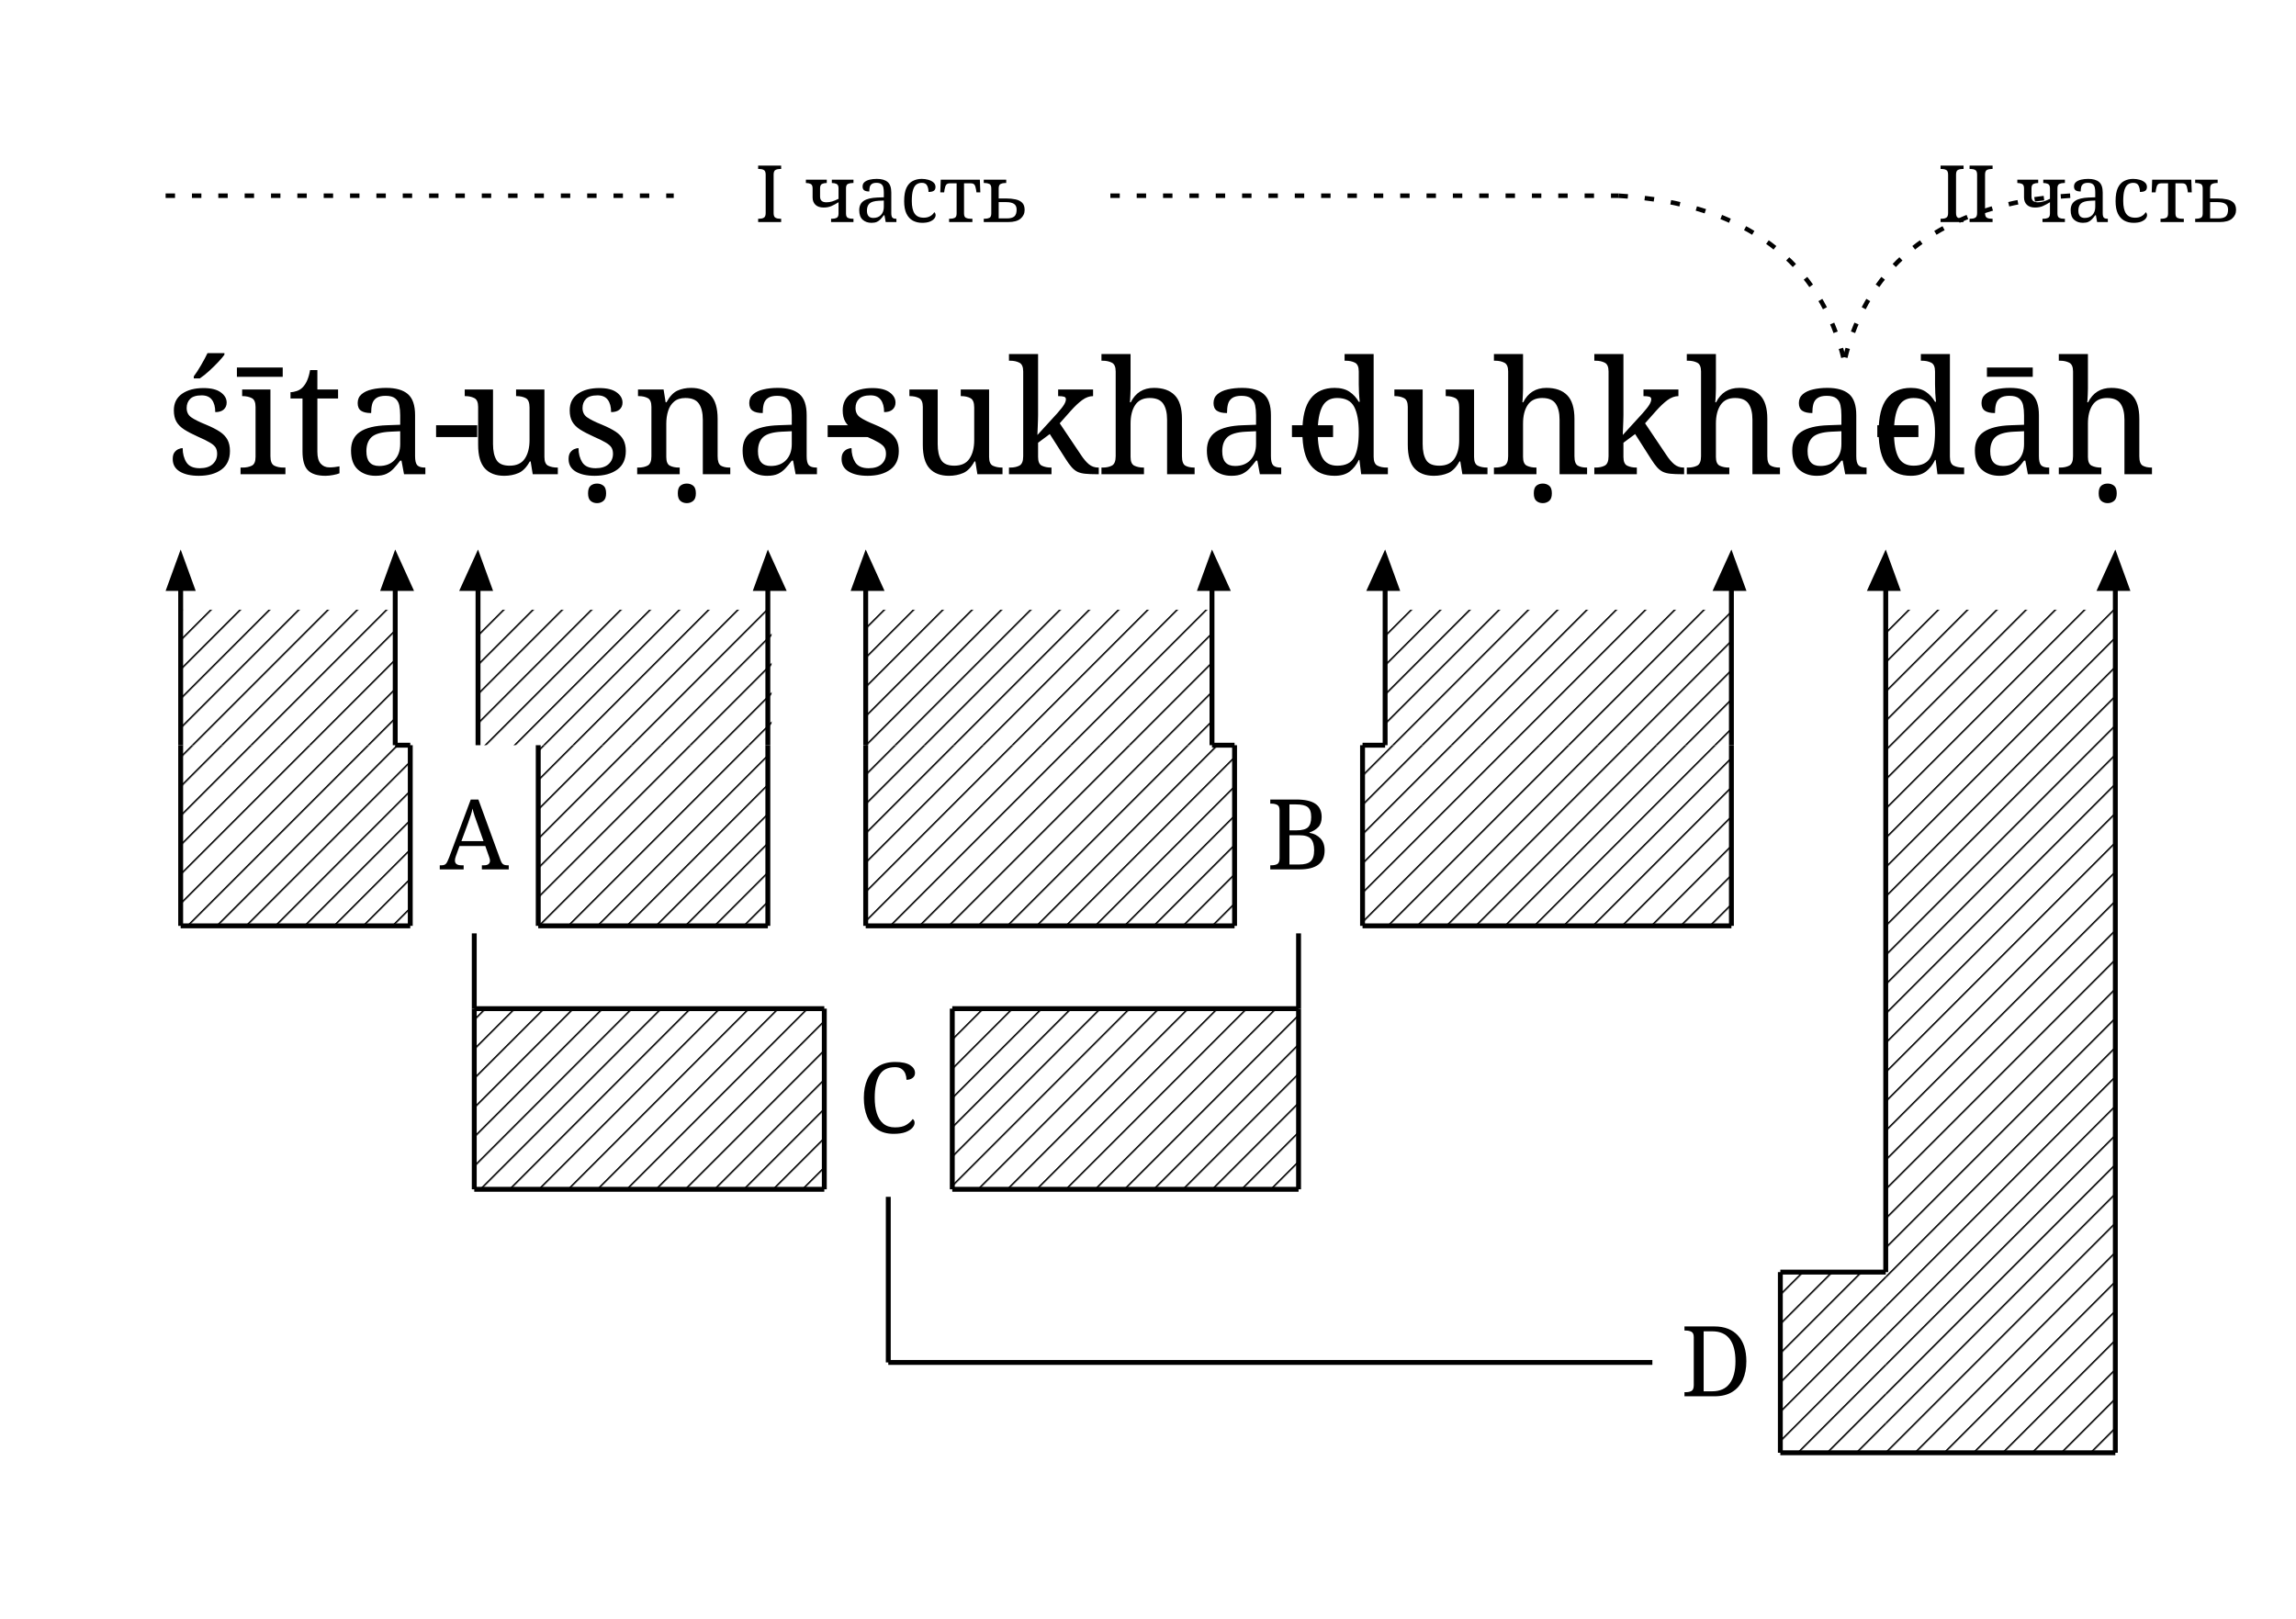
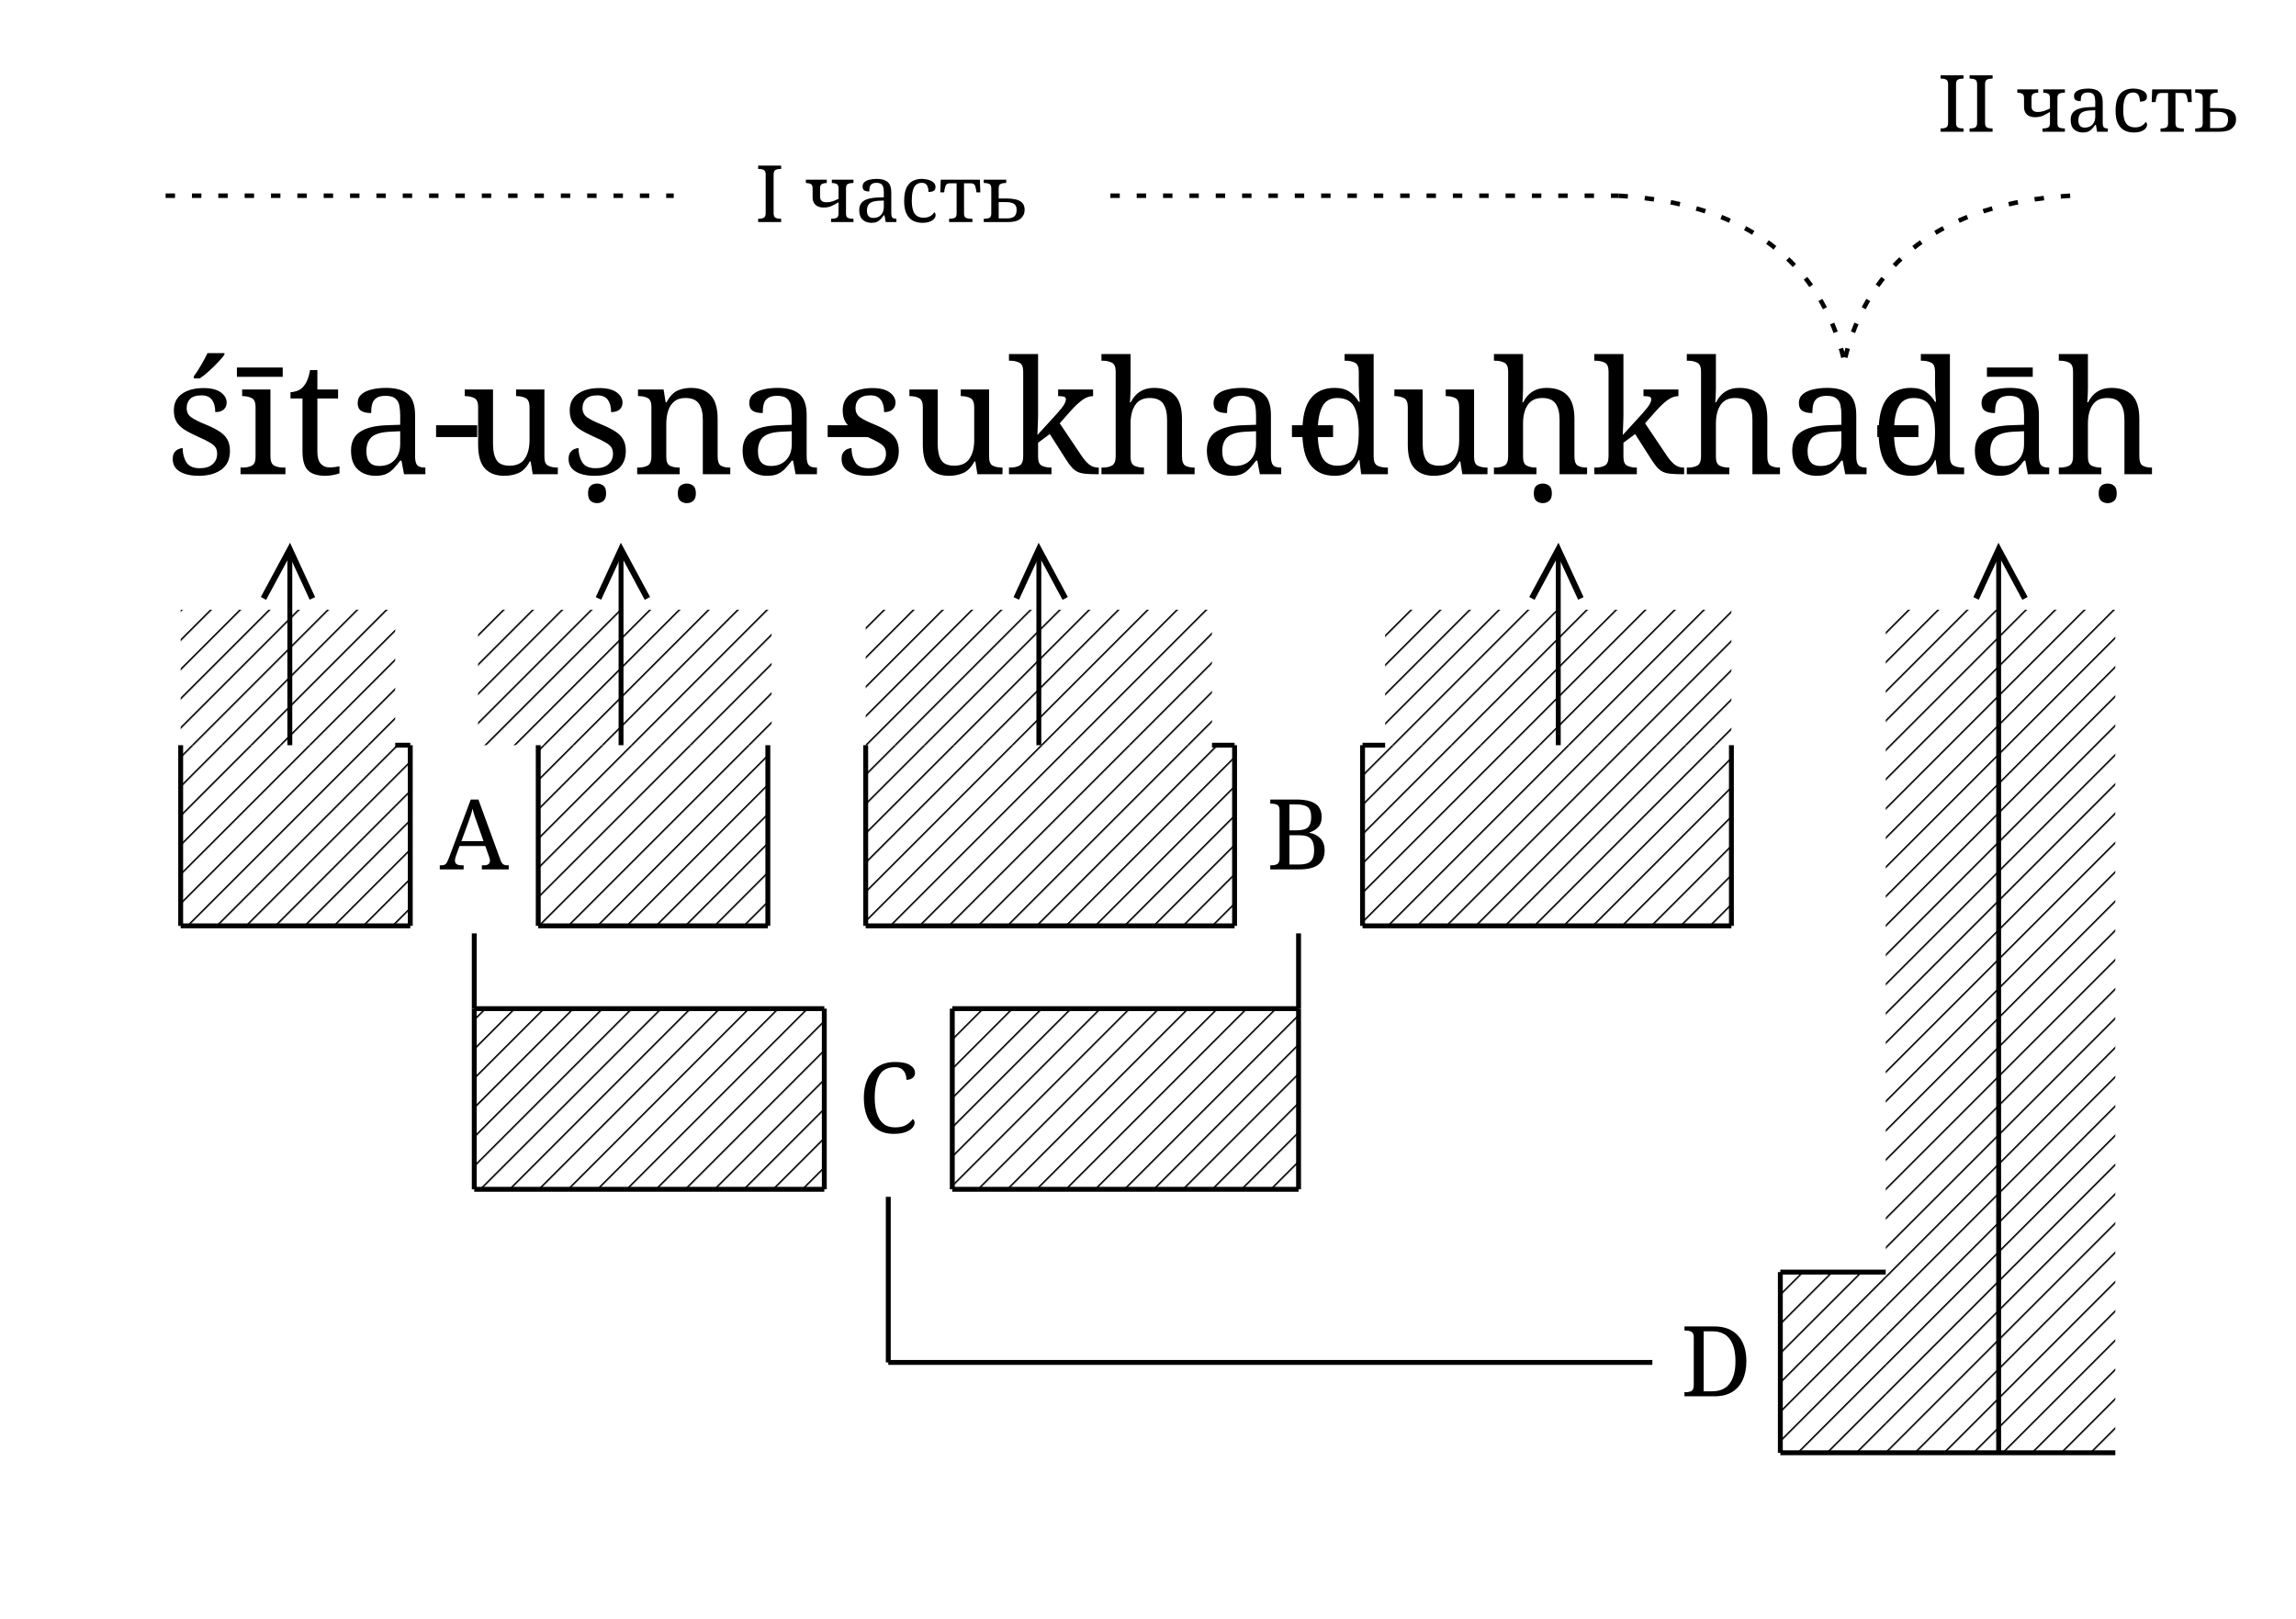
<svg xmlns="http://www.w3.org/2000/svg" viewBox="0 0 610 430" role="img" font-family="'Klammer Serif', 'Charis SIL', Charis, 'Gentium Plus', Georgia, serif">
  <defs>
    <pattern id="hatch" width="5.5" height="5.5" patternUnits="userSpaceOnUse" patternTransform="rotate(45)">
      <line x1="0" y1="0" x2="0" y2="5.5" stroke="currentColor" stroke-width="0.8" />
    </pattern>
  </defs>
  <line x1="44" y1="52" x2="179" y2="52" stroke="currentColor" stroke-width="1.2" stroke-dasharray="2.5 4.5" />
  <line x1="295" y1="52" x2="430" y2="52" stroke="currentColor" stroke-width="1.2" stroke-dasharray="2.5 4.5" />
  <path d="M430 52 C 464 54 484 70 490 96" fill="none" stroke="currentColor" stroke-width="1.2" stroke-dasharray="2.5 4.5" />
  <path d="M550 52 C 516 54 496 70 490 96" fill="none" stroke="currentColor" stroke-width="1.2" stroke-dasharray="2.5 4.5" />
  <text x="237" y="59" font-size="21" text-anchor="middle" fill="currentColor">I часть</text>
-   <text x="555" y="59" font-size="21" text-anchor="middle" fill="currentColor">II часть</text>
+   <text x="555" y="35" font-size="21" text-anchor="middle" fill="currentColor">II часть</text>
  <text y="126" font-size="42" fill="currentColor">
    <tspan x="44.0">śīta-</tspan>
    <tspan x="122.5">uṣṇa-</tspan>
    <tspan x="221.7">sukha-</tspan>
    <tspan x="343.7">duḥkha-</tspan>
    <tspan x="496.8">dāḥ</tspan>
  </text>
  <rect x="48" y="162" width="57" height="36" fill="url(#hatch)" />
-   <path d="M48 146 L44 157 L52 157 Z" fill="currentColor" />
-   <path d="M105 146 L101 157 L110 157 Z" fill="currentColor" />
-   <line x1="48" y1="155" x2="48" y2="198" stroke="currentColor" stroke-width="1.3" />
-   <line x1="105" y1="155" x2="105" y2="198" stroke="currentColor" stroke-width="1.3" />
+   <path d="M70 159 L77 146 L83 159" fill="none" stroke="currentColor" stroke-width="1.6" />
+   <line x1="77" y1="146" x2="77" y2="198" stroke="currentColor" stroke-width="1.3" />
  <rect x="127" y="162" width="78" height="36" fill="url(#hatch)" />
-   <path d="M127 146 L122 157 L131 157 Z" fill="currentColor" />
-   <path d="M204 146 L200 157 L209 157 Z" fill="currentColor" />
-   <line x1="127" y1="155" x2="127" y2="198" stroke="currentColor" stroke-width="1.3" />
-   <line x1="204" y1="155" x2="204" y2="198" stroke="currentColor" stroke-width="1.3" />
+   <path d="M159 159 L165 146 L172 159" fill="none" stroke="currentColor" stroke-width="1.6" />
+   <line x1="165" y1="146" x2="165" y2="198" stroke="currentColor" stroke-width="1.3" />
  <rect x="48" y="198" width="61" height="48" fill="url(#hatch)" />
  <rect x="143" y="198" width="61" height="48" fill="url(#hatch)" />
  <line x1="48" y1="198" x2="48" y2="246" stroke="currentColor" stroke-width="1.3" />
  <line x1="204" y1="198" x2="204" y2="246" stroke="currentColor" stroke-width="1.3" />
  <line x1="105" y1="198" x2="109" y2="198" stroke="currentColor" stroke-width="1.3" />
  <line x1="48" y1="246" x2="109" y2="246" stroke="currentColor" stroke-width="1.3" />
  <line x1="143" y1="246" x2="204" y2="246" stroke="currentColor" stroke-width="1.3" />
  <line x1="109" y1="198" x2="109" y2="246" stroke="currentColor" stroke-width="1.3" />
  <line x1="143" y1="198" x2="143" y2="246" stroke="currentColor" stroke-width="1.3" />
  <text x="126" y="231" font-size="26" text-anchor="middle" fill="currentColor">A</text>
  <rect x="230" y="162" width="92" height="36" fill="url(#hatch)" />
-   <path d="M230 146 L226 157 L235 157 Z" fill="currentColor" />
-   <path d="M322 146 L318 157 L327 157 Z" fill="currentColor" />
-   <line x1="230" y1="155" x2="230" y2="198" stroke="currentColor" stroke-width="1.3" />
-   <line x1="322" y1="155" x2="322" y2="198" stroke="currentColor" stroke-width="1.3" />
+   <path d="M270 159 L276 146 L283 159" fill="none" stroke="currentColor" stroke-width="1.6" />
+   <line x1="276" y1="146" x2="276" y2="198" stroke="currentColor" stroke-width="1.3" />
  <rect x="368" y="162" width="92" height="36" fill="url(#hatch)" />
-   <path d="M368 146 L363 157 L372 157 Z" fill="currentColor" />
-   <path d="M460 146 L455 157 L464 157 Z" fill="currentColor" />
-   <line x1="368" y1="155" x2="368" y2="198" stroke="currentColor" stroke-width="1.3" />
-   <line x1="460" y1="155" x2="460" y2="198" stroke="currentColor" stroke-width="1.3" />
+   <path d="M407 159 L414 146 L420 159" fill="none" stroke="currentColor" stroke-width="1.6" />
+   <line x1="414" y1="146" x2="414" y2="198" stroke="currentColor" stroke-width="1.3" />
  <rect x="230" y="198" width="98" height="48" fill="url(#hatch)" />
  <rect x="362" y="198" width="98" height="48" fill="url(#hatch)" />
  <line x1="230" y1="198" x2="230" y2="246" stroke="currentColor" stroke-width="1.3" />
  <line x1="460" y1="198" x2="460" y2="246" stroke="currentColor" stroke-width="1.3" />
  <line x1="322" y1="198" x2="328" y2="198" stroke="currentColor" stroke-width="1.3" />
  <line x1="362" y1="198" x2="368" y2="198" stroke="currentColor" stroke-width="1.3" />
  <line x1="230" y1="246" x2="328" y2="246" stroke="currentColor" stroke-width="1.3" />
  <line x1="362" y1="246" x2="460" y2="246" stroke="currentColor" stroke-width="1.3" />
  <line x1="328" y1="198" x2="328" y2="246" stroke="currentColor" stroke-width="1.3" />
  <line x1="362" y1="198" x2="362" y2="246" stroke="currentColor" stroke-width="1.3" />
  <text x="345" y="231" font-size="26" text-anchor="middle" fill="currentColor">B</text>
  <line x1="126" y1="248" x2="126" y2="268" stroke="currentColor" stroke-width="1.3" />
  <line x1="345" y1="248" x2="345" y2="268" stroke="currentColor" stroke-width="1.3" />
  <rect x="126" y="268" width="93" height="48" fill="url(#hatch)" />
  <rect x="253" y="268" width="92" height="48" fill="url(#hatch)" />
  <line x1="126" y1="268" x2="126" y2="316" stroke="currentColor" stroke-width="1.3" />
  <line x1="345" y1="268" x2="345" y2="316" stroke="currentColor" stroke-width="1.3" />
  <line x1="126" y1="268" x2="219" y2="268" stroke="currentColor" stroke-width="1.3" />
  <line x1="253" y1="268" x2="345" y2="268" stroke="currentColor" stroke-width="1.3" />
  <line x1="126" y1="316" x2="219" y2="316" stroke="currentColor" stroke-width="1.3" />
  <line x1="253" y1="316" x2="345" y2="316" stroke="currentColor" stroke-width="1.3" />
  <line x1="219" y1="268" x2="219" y2="316" stroke="currentColor" stroke-width="1.3" />
  <line x1="253" y1="268" x2="253" y2="316" stroke="currentColor" stroke-width="1.3" />
  <text x="236" y="301" font-size="26" text-anchor="middle" fill="currentColor">C</text>
  <rect x="501" y="162" width="61" height="224" fill="url(#hatch)" />
  <rect x="473" y="338" width="28" height="48" fill="url(#hatch)" />
-   <path d="M501 146 L496 157 L505 157 Z" fill="currentColor" />
-   <path d="M562 146 L557 157 L566 157 Z" fill="currentColor" />
-   <line x1="562" y1="155" x2="562" y2="386" stroke="currentColor" stroke-width="1.3" />
-   <line x1="501" y1="155" x2="501" y2="338" stroke="currentColor" stroke-width="1.3" />
+   <path d="M525 159 L531 146 L538 159" fill="none" stroke="currentColor" stroke-width="1.6" />
+   <line x1="531" y1="146" x2="531" y2="386" stroke="currentColor" stroke-width="1.3" />
  <line x1="473" y1="338" x2="501" y2="338" stroke="currentColor" stroke-width="1.3" />
  <line x1="473" y1="386" x2="562" y2="386" stroke="currentColor" stroke-width="1.3" />
  <line x1="473" y1="338" x2="473" y2="386" stroke="currentColor" stroke-width="1.3" />
  <line x1="439" y1="362" x2="236" y2="362" stroke="currentColor" stroke-width="1.3" />
  <line x1="236" y1="362" x2="236" y2="318" stroke="currentColor" stroke-width="1.3" />
  <text x="456" y="371" font-size="26" text-anchor="middle" fill="currentColor">D</text>
</svg>
